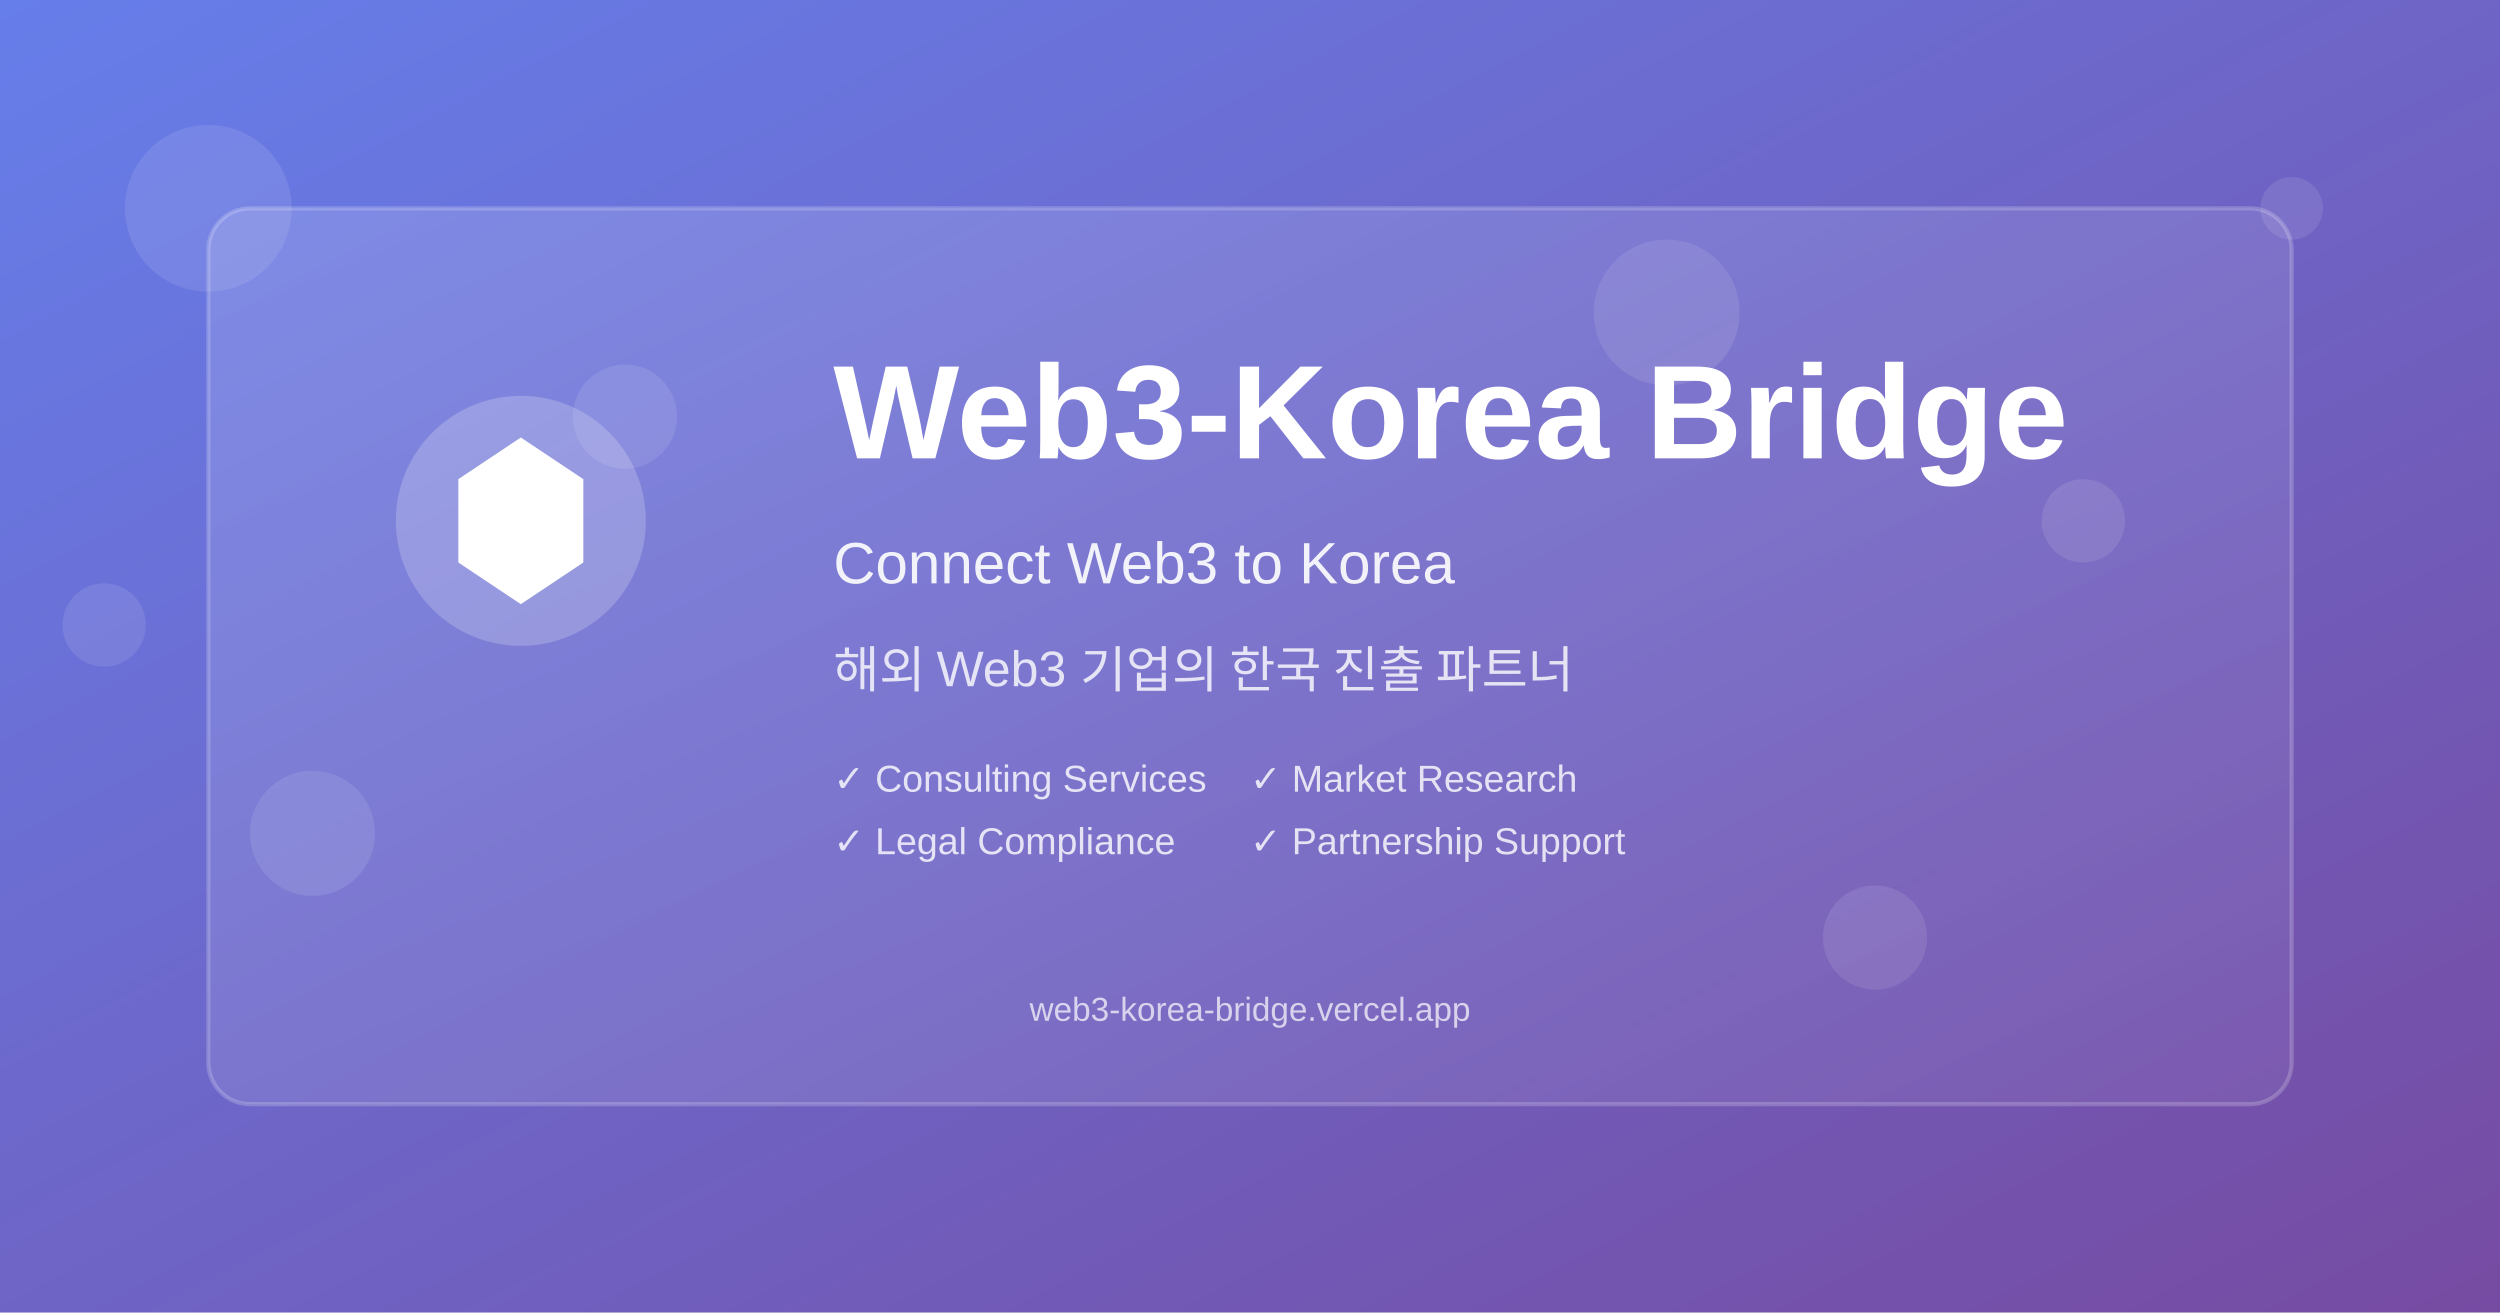
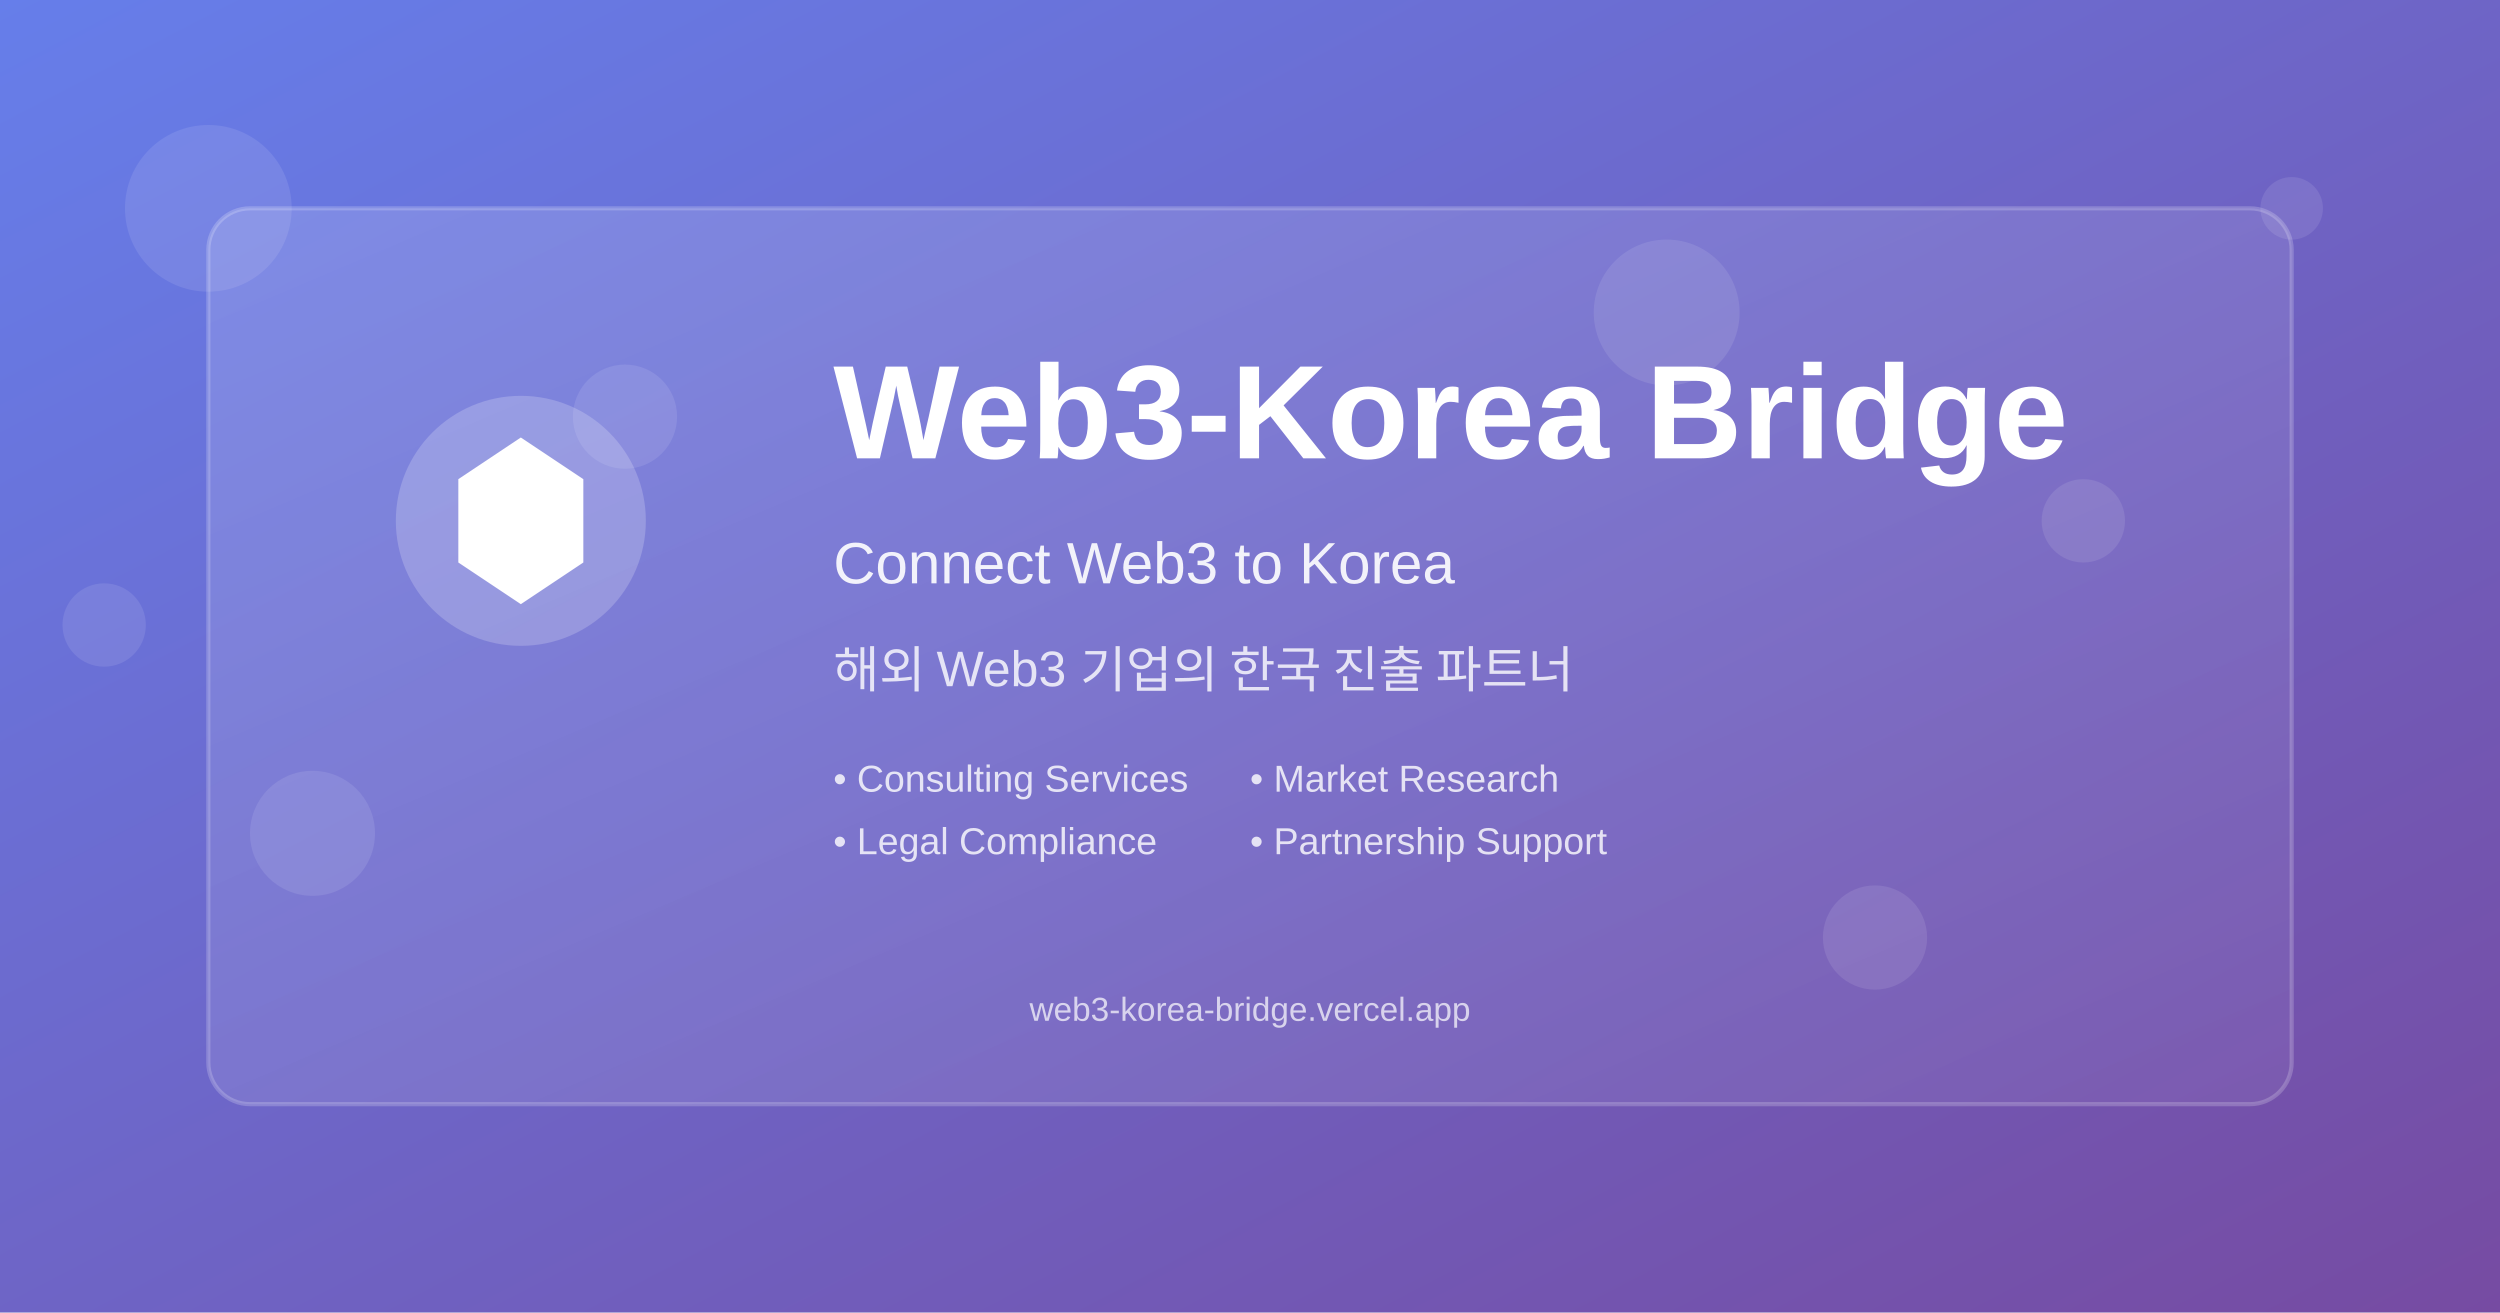
<svg xmlns="http://www.w3.org/2000/svg" width="1200" height="630">
  <defs>
    <linearGradient id="bgGradient" x1="0%" y1="0%" x2="100%" y2="100%">
      <stop offset="0%" style="stop-color:#667eea;stop-opacity:1" />
      <stop offset="100%" style="stop-color:#764ba2;stop-opacity:1" />
    </linearGradient>
    <linearGradient id="cardGradient" x1="0%" y1="0%" x2="100%" y2="100%">
      <stop offset="0%" style="stop-color:rgba(255,255,255,0.15);stop-opacity:1" />
      <stop offset="100%" style="stop-color:rgba(255,255,255,0.05);stop-opacity:1" />
    </linearGradient>
  </defs>
  <rect width="1200" height="630" fill="url(#bgGradient)" />
  <g opacity="0.1">
    <circle cx="100" cy="100" r="40" fill="white" />
    <circle cx="300" cy="200" r="25" fill="white" />
    <circle cx="800" cy="150" r="35" fill="white" />
    <circle cx="1000" cy="250" r="20" fill="white" />
    <circle cx="150" cy="400" r="30" fill="white" />
    <circle cx="900" cy="450" r="25" fill="white" />
    <circle cx="1100" cy="100" r="15" fill="white" />
    <circle cx="50" cy="300" r="20" fill="white" />
  </g>
  <rect x="100" y="100" width="1000" height="430" rx="20" fill="url(#cardGradient)" stroke="rgba(255,255,255,0.2)" stroke-width="2" />
  <circle cx="250" cy="250" r="60" fill="rgba(255,255,255,0.2)" />
  <path d="M220 230 L250 210 L280 230 L280 270 L250 290 L220 270 Z" fill="white" />
  <text x="400" y="220" font-family="Arial, sans-serif" font-size="64" font-weight="bold" fill="white">
    Web3-Korea Bridge
  </text>
  <text x="400" y="280" font-family="Arial, sans-serif" font-size="28" fill="rgba(255,255,255,0.9)">
    Connect Web3 to Korea
  </text>
  <text x="400" y="330" font-family="Arial, sans-serif" font-size="24" fill="rgba(255,255,255,0.8)">
    해외 Web3 기업의 한국 진출 파트너
  </text>
  <g font-family="Arial, sans-serif" font-size="18" fill="rgba(255,255,255,0.8)">
-     <text x="400" y="380">✓ Consulting Services</text>
-     <text x="600" y="380">✓ Market Research</text>
-     <text x="400" y="410">✓ Legal Compliance</text>
-     <text x="600" y="410">✓ Partnership Support</text>
+     <text x="400" y="380">• Consulting Services</text>
+     <text x="600" y="380">• Market Research</text>
+     <text x="400" y="410">• Legal Compliance</text>
+     <text x="600" y="410">• Partnership Support</text>
  </g>
  <text x="600" y="490" font-family="Arial, sans-serif" font-size="16" fill="rgba(255,255,255,0.7)" text-anchor="middle">
    web3-korea-bridge.vercel.app
  </text>
</svg>
